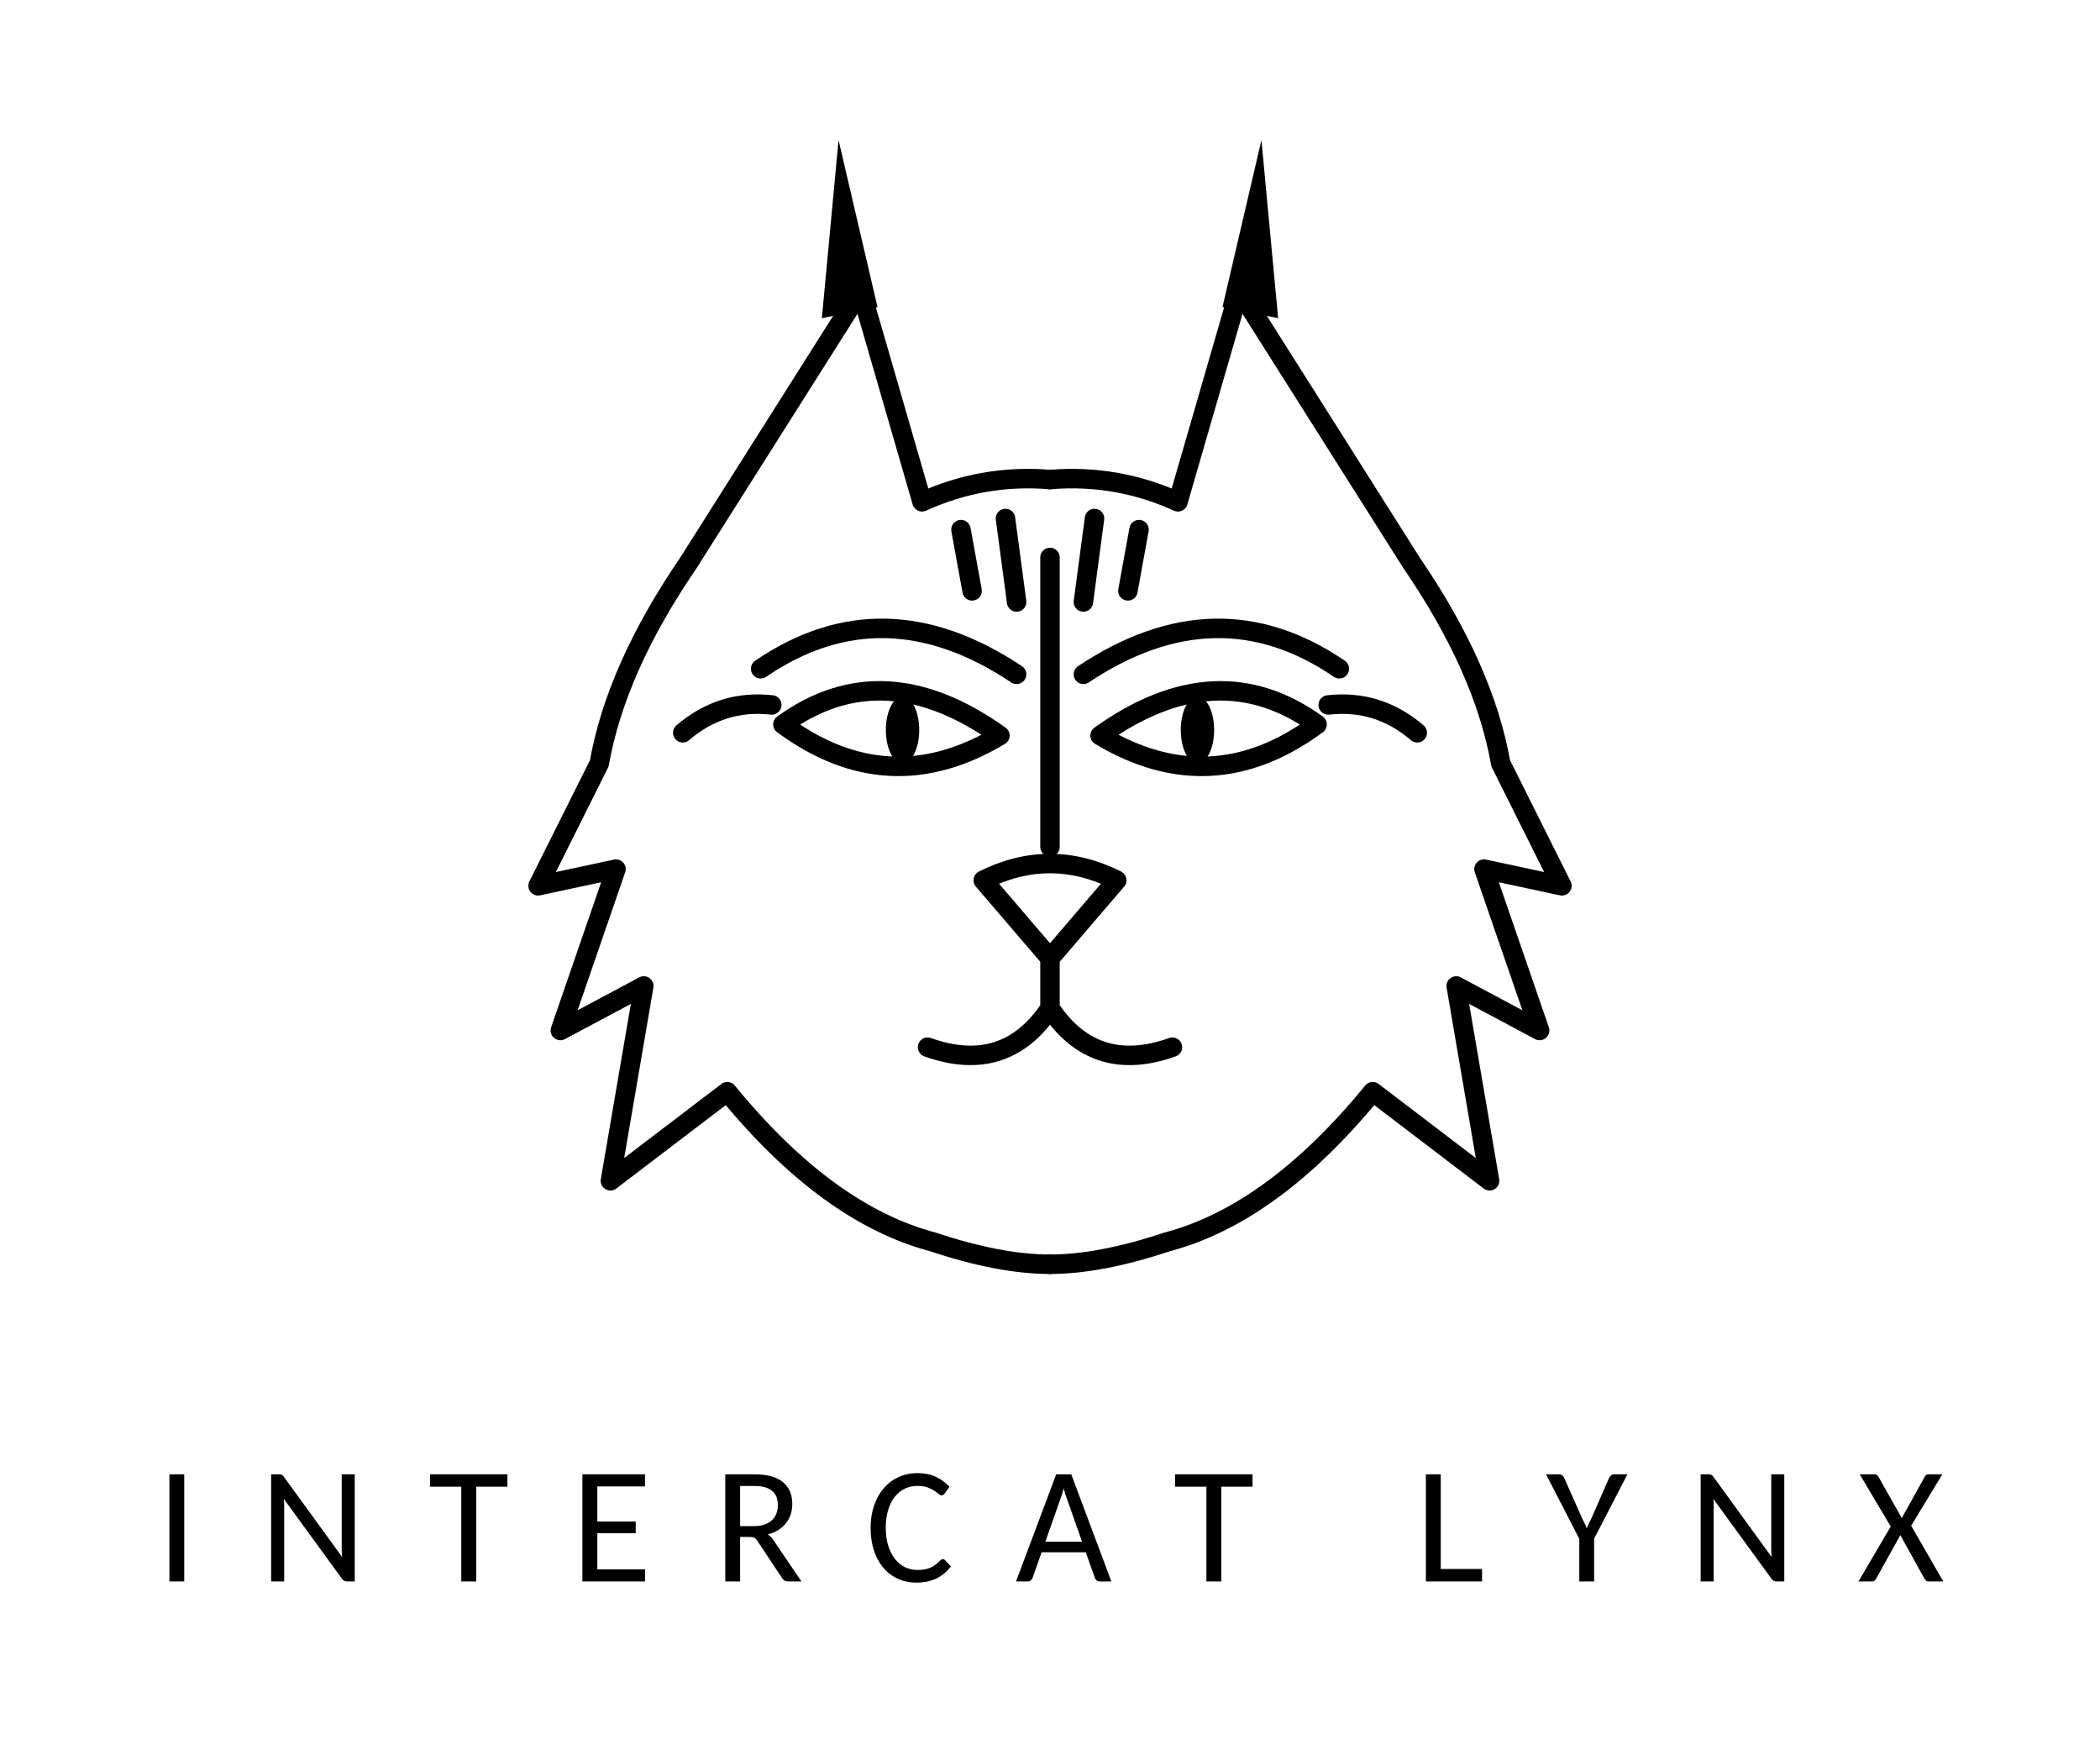
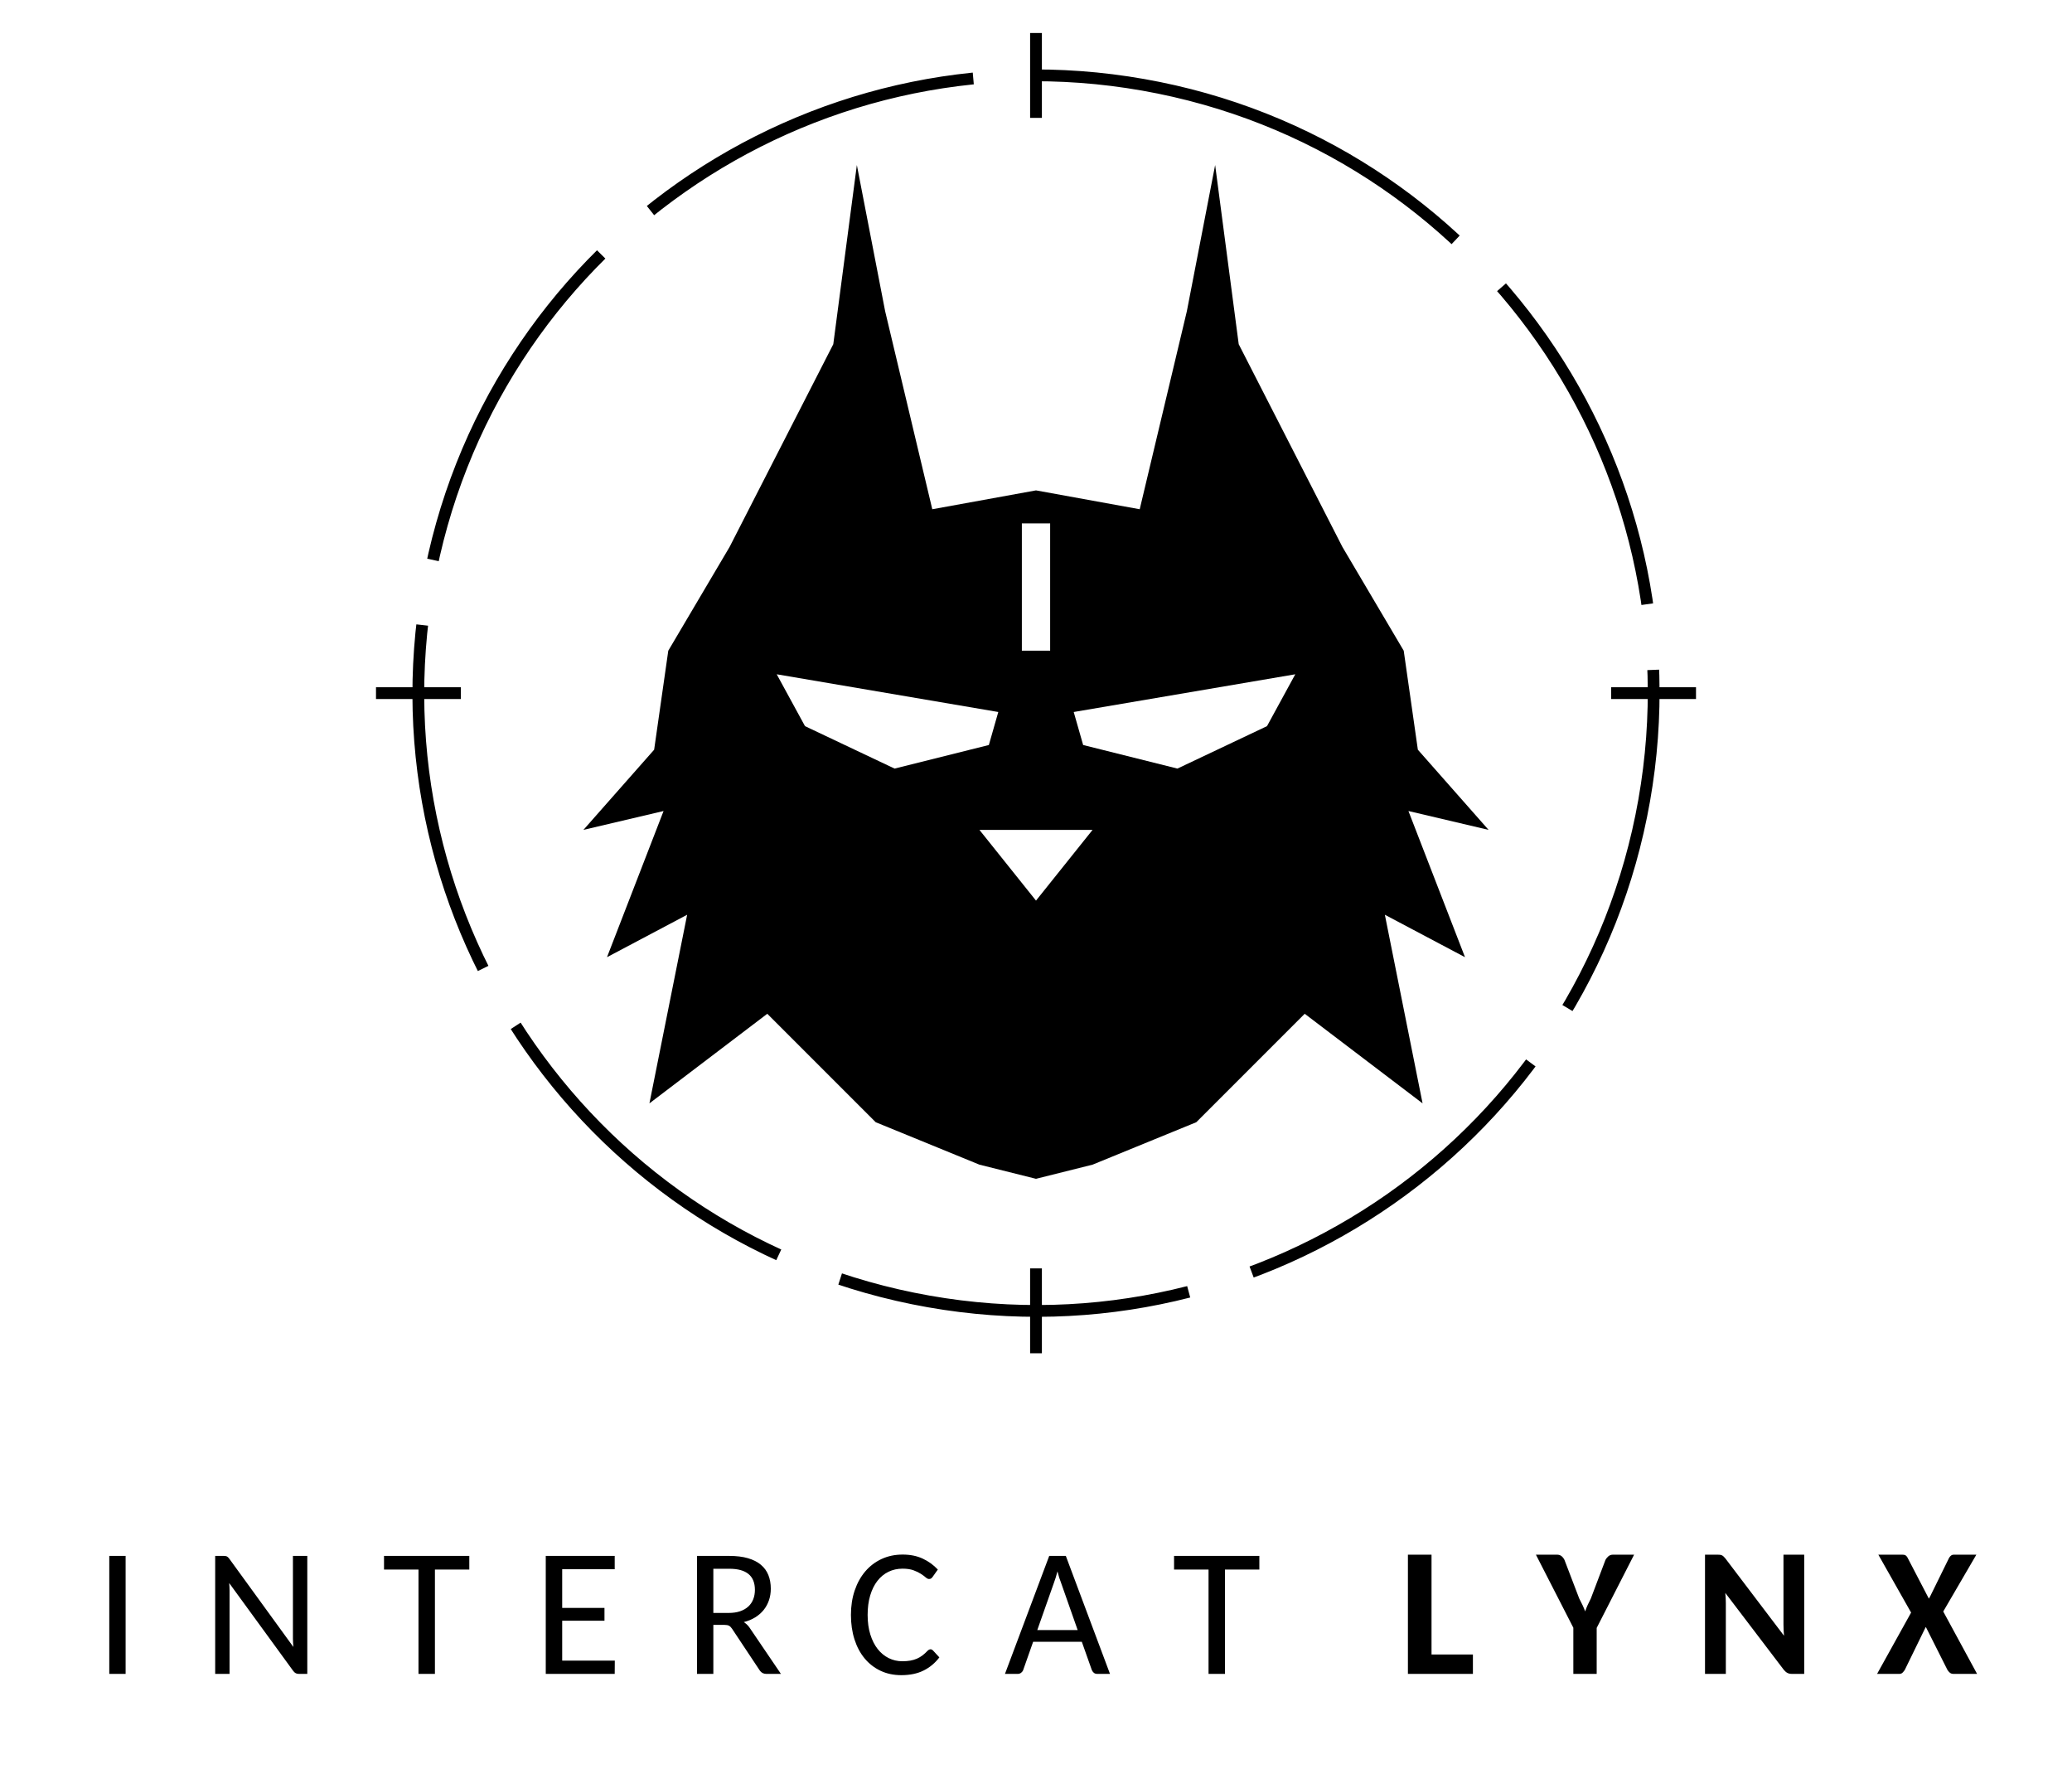
- <svg xmlns="http://www.w3.org/2000/svg" viewBox="-121.404 -48 754.809 628" width="754" height="628">
-   <g fill="none" stroke="#000000" stroke-width="7" stroke-linecap="round" stroke-linejoin="round">
-     <g id="h">
-       <path d="M256 124 Q232 122 210 132 L188 56 L126 154 Q100 192 94 226 L72 270 L100 264 L80 322 L110 306 L98 376 L140 344 Q176 388 214 398 Q238 406 256 406" />
-       <path d="M160 212 Q196 186 238 216 Q198 240 160 212 Z" />
-       <path d="M152 192 Q196 162 244 194" />
-       <path d="M156 205 Q138 203 124 215" />
-       <path d="M240 138 L244 168 M224 142 L228 164" />
-     </g>
-     <use href="#h" transform="translate(512 0) scale(-1 1)" />
-     <path d="M232 268 Q256 256 280 268 L256 296 Z" />
-     <path d="M256 152 L256 256 M256 296 L256 314 Q240 338 212 328 M256 314 Q272 338 300 328" />
+ <svg xmlns="http://www.w3.org/2000/svg" viewBox="-183.513 -80 879.025 750" width="879.025" height="750">
+   <g fill="none" stroke="#000000" stroke-width="5">
+     <circle cx="256" cy="214" r="262" stroke-dasharray="150 28 150 28 150 28 150 28" transform="rotate(-80 256 214)" />
+     <path d="M256 -66 V-30 M256 458 V494 M-24 214 H12 M500 214 H536" />
  </g>
-   <g fill="#000000">
-     <path id="t" d="M194 62 L180 2 L174 66 Z" />
-     <use href="#t" transform="translate(512 0) scale(-1 1)" />
-     <ellipse cx="203" cy="214" rx="6" ry="12" />
-     <ellipse cx="309" cy="214" rx="6" ry="12" />
-   </g>
-   <path d="M-55.18 520.0H-60.512V481.504H-55.18Z M-21.168 481.504Q-20.494 481.504 -20.143 481.665Q-19.791 481.826 -19.352 482.412L1.566 511.211Q1.508 510.508 1.464 509.819Q1.42 509.131 1.42 508.545V481.504H6.107V520.0H3.412Q2.797 520.0 2.372 519.795Q1.947 519.59 1.537 519.062L-19.381 490.352Q-19.322 491.025 -19.293 491.641Q-19.264 492.256 -19.264 492.812V520.0H-23.951V481.504H-21.168Z M60.979 481.504V485.957H49.758V520.0H44.396V485.957H33.146V481.504Z M110.43 481.504V485.84H93.291V498.467H107.09V502.656H93.291V515.664H110.459L110.43 520.0H87.93V481.504Z M144.617 504.004V520.0H139.285V481.504H149.832Q153.348 481.504 155.911 482.251Q158.475 482.998 160.13 484.39Q161.785 485.781 162.576 487.759Q163.367 489.736 163.367 492.197Q163.367 494.219 162.767 495.977Q162.166 497.734 161.038 499.141Q159.91 500.547 158.27 501.558Q156.629 502.568 154.549 503.096Q155.047 503.418 155.486 503.813Q155.926 504.209 156.336 504.766L166.678 520.0H161.932Q160.555 520.0 159.793 518.916L150.682 505.205Q150.242 504.561 149.729 504.282Q149.217 504.004 148.191 504.004ZM144.617 500.107H149.627Q151.736 500.107 153.333 499.565Q154.93 499.023 156.014 498.027Q157.098 497.031 157.64 495.64Q158.182 494.248 158.182 492.578Q158.182 485.693 149.832 485.693H144.617Z M217.506 511.973Q217.916 511.973 218.268 512.324L220.377 514.609Q218.297 517.363 215.25 518.887Q212.203 520.41 207.955 520.41Q204.205 520.41 201.173 518.975Q198.141 517.539 195.987 514.946Q193.834 512.354 192.677 508.735Q191.52 505.117 191.52 500.752Q191.52 496.387 192.75 492.769Q193.98 489.15 196.207 486.543Q198.434 483.936 201.539 482.5Q204.645 481.064 208.395 481.064Q212.115 481.064 214.942 482.383Q217.77 483.701 219.879 485.957L218.121 488.418Q217.945 488.682 217.682 488.857Q217.418 489.033 217.008 489.033Q216.51 489.033 215.909 488.506Q215.309 487.979 214.342 487.349Q213.375 486.719 211.939 486.191Q210.504 485.664 208.365 485.664Q205.846 485.664 203.751 486.689Q201.656 487.715 200.147 489.663Q198.639 491.611 197.804 494.409Q196.969 497.207 196.969 500.752Q196.969 504.326 197.848 507.139Q198.727 509.951 200.25 511.885Q201.773 513.818 203.839 514.844Q205.904 515.869 208.277 515.869Q209.742 515.869 210.899 515.664Q212.057 515.459 213.038 515.034Q214.02 514.609 214.884 513.95Q215.748 513.291 216.598 512.383Q217.066 511.973 217.506 511.973Z M278.061 520.0H273.93Q273.227 520.0 272.802 519.648Q272.377 519.297 272.143 518.77L268.861 509.512H252.982L249.73 518.74Q249.555 519.238 249.071 519.619Q248.588 520.0 247.914 520.0H243.783L258.227 481.504H263.646ZM254.33 505.703H267.514L262.064 490.205Q261.771 489.502 261.479 488.564Q261.186 487.627 260.922 486.543Q260.629 487.656 260.336 488.594Q260.043 489.531 259.779 490.234Z M328.801 481.504V485.957H317.58V520.0H312.219V485.957H300.969V481.504Z  M396.443 515.518H411.297V520.0H391.111V481.504H396.443Z M451.578 504.619V520.0H446.246V504.678L434.293 481.504H438.98Q439.654 481.504 440.079 481.841Q440.504 482.178 440.797 482.734L447.389 497.588Q447.887 498.496 448.268 499.302Q448.648 500.107 448.941 500.898Q449.234 500.107 449.601 499.302Q449.967 498.496 450.465 497.617L456.998 482.734Q457.232 482.295 457.672 481.899Q458.111 481.504 458.785 481.504H463.531Z M492.65 481.504Q493.324 481.504 493.676 481.665Q494.027 481.826 494.467 482.412L515.385 511.211Q515.326 510.508 515.282 509.819Q515.238 509.131 515.238 508.545V481.504H519.926V520.0H517.23Q516.615 520.0 516.19 519.795Q515.766 519.59 515.355 519.062L494.438 490.352Q494.496 491.025 494.525 491.641Q494.555 492.256 494.555 492.812V520.0H489.867V481.504H492.65Z M558.186 500.254 547.053 481.504H552.355Q552.941 481.504 553.205 481.709Q553.469 481.914 553.703 482.236L562.17 497.236Q562.375 496.738 562.639 496.357L570.432 482.324Q570.666 481.943 570.944 481.724Q571.223 481.504 571.633 481.504H576.73L565.539 499.961L577.082 520.0H571.779Q571.193 520.0 570.871 519.678Q570.549 519.355 570.314 519.004L561.613 503.301Q561.467 503.74 561.262 504.033L552.941 519.004Q552.707 519.385 552.385 519.692Q552.062 520.0 551.564 520.0H546.584Z" fill="#000000" />
+   <path fill="#000000" fill-rule="evenodd" d="M256 128 L212 136 L192 52 L180 -10 L170 66 L126 152 L100 196 L94 238 L64 272 L98 264 L74 326 L108 308 L92 388 L142 350 L188 396 L232 414 L256 420 L280 414 L324 396 L370 350 L420 388 L404 308 L438 326 L414 264 L448 272 L418 238 L412 196 L386 152 L342 66 L332 -10 L320 52 L300 136 L256 128 Z M146 206 L240 222 L236 236 L196 246 L158 228 Z M366 206 L272 222 L276 236 L316 246 L354 228 Z M232 272 L280 272 L256 302 Z M250 142 L262 142 L262 196 L250 196 Z" />
+   <path fill="#000000" d="M-130.221 630.0H-137.152V579.955H-130.221Z M-88.605 579.955Q-87.729 579.955 -87.272 580.165Q-86.815 580.374 -86.244 581.136L-59.051 618.574Q-59.127 617.66 -59.184 616.765Q-59.241 615.87 -59.241 615.108V579.955H-53.147V630.0H-56.651Q-57.451 630.0 -58.003 629.733Q-58.556 629.467 -59.089 628.781L-86.282 591.457Q-86.206 592.333 -86.168 593.133Q-86.13 593.933 -86.13 594.656V630.0H-92.224V579.955H-88.605Z M15.585 579.955V585.744H0.998V630.0H-5.972V585.744H-20.597V579.955Z M77.271 579.955V585.592H54.991V602.007H72.93V607.453H54.991V624.363H77.31L77.271 630.0H48.021V579.955Z M119.115 609.205V630.0H112.184V579.955H125.895Q130.465 579.955 133.797 580.926Q137.13 581.897 139.282 583.707Q141.434 585.516 142.462 588.086Q143.49 590.657 143.49 593.856Q143.49 596.484 142.709 598.77Q141.929 601.055 140.462 602.883Q138.996 604.711 136.863 606.025Q134.73 607.339 132.026 608.024Q132.674 608.443 133.245 608.958Q133.816 609.472 134.35 610.195L147.794 630.0H141.624Q139.834 630.0 138.844 628.591L126.999 610.767Q126.428 609.929 125.761 609.567Q125.095 609.205 123.762 609.205ZM119.115 604.14H125.628Q128.37 604.14 130.446 603.435Q132.521 602.73 133.931 601.436Q135.34 600.141 136.044 598.332Q136.749 596.522 136.749 594.352Q136.749 585.401 125.895 585.401H119.115Z M211.271 619.564Q211.804 619.564 212.261 620.021L215.003 622.992Q212.299 626.572 208.338 628.553Q204.377 630.533 198.854 630.533Q193.979 630.533 190.038 628.667Q186.096 626.801 183.296 623.43Q180.497 620.06 178.993 615.356Q177.488 610.652 177.488 604.978Q177.488 599.303 179.088 594.599Q180.688 589.896 183.582 586.506Q186.477 583.116 190.514 581.25Q194.551 579.384 199.426 579.384Q204.263 579.384 207.938 581.098Q211.613 582.812 214.355 585.744L212.07 588.943Q211.842 589.286 211.499 589.515Q211.156 589.743 210.623 589.743Q209.976 589.743 209.195 589.058Q208.414 588.372 207.157 587.553Q205.9 586.734 204.034 586.049Q202.168 585.363 199.388 585.363Q196.112 585.363 193.389 586.696Q190.666 588.029 188.705 590.562Q186.743 593.095 185.658 596.732Q184.572 600.369 184.572 604.978Q184.572 609.624 185.715 613.28Q186.857 616.937 188.838 619.45Q190.818 621.964 193.503 623.297Q196.188 624.63 199.273 624.63Q201.178 624.63 202.682 624.363Q204.187 624.097 205.462 623.544Q206.738 622.992 207.862 622.135Q208.985 621.278 210.09 620.098Q210.699 619.564 211.271 619.564Z M287.392 630.0H282.021Q281.107 630.0 280.555 629.543Q280.003 629.086 279.698 628.4L275.433 616.365H254.79L250.562 628.362Q250.334 629.01 249.706 629.505Q249.077 630.0 248.201 630.0H242.831L261.607 579.955H268.653ZM256.542 611.414H273.681L266.597 591.267Q266.216 590.353 265.835 589.134Q265.454 587.915 265.111 586.506Q264.73 587.953 264.35 589.172Q263.969 590.391 263.626 591.305Z M350.754 579.955V585.744H336.167V630.0H329.197V585.744H314.572V579.955Z M423.798 621.773H441.355V630.0H413.781V579.422H423.798Z M493.863 610.5V630.0H483.961V610.424L468.079 579.422H476.953Q478.172 579.422 478.934 580.031Q479.695 580.641 480.19 581.631L486.437 597.97Q487.236 599.493 487.865 600.826Q488.493 602.159 488.988 603.492Q489.407 602.159 490.017 600.826Q490.626 599.493 491.388 598.008L497.596 581.631Q498.015 580.831 498.814 580.126Q499.614 579.422 500.871 579.422H509.745Z M545.076 579.422Q545.724 579.422 546.181 579.479Q546.638 579.536 547 579.708Q547.361 579.879 547.685 580.184Q548.009 580.488 548.428 580.983L573.336 613.813Q573.107 611.3 573.107 609.053V579.422H581.905V630.0H576.764Q575.583 630.0 574.802 629.6Q574.021 629.2 573.26 628.286L548.428 595.646Q548.656 598.008 548.656 600.026V630.0H539.82V579.422H545.076Z M627.253 603.987 613.352 579.422H623.406Q624.396 579.422 624.834 579.669Q625.272 579.917 625.653 580.526L634.794 598.084L635.403 596.979L643.401 580.717Q643.82 580.069 644.277 579.746Q644.734 579.422 645.382 579.422H654.941L640.888 603.53L655.246 630.0H645.306Q644.277 630.0 643.687 629.486Q643.097 628.972 642.678 628.324L633.499 610.081Q633.423 610.271 633.309 610.443Q633.194 610.614 633.118 610.805L624.587 628.286Q624.168 628.934 623.635 629.467Q623.102 630.0 622.226 630.0H612.818Z" />
</svg>
